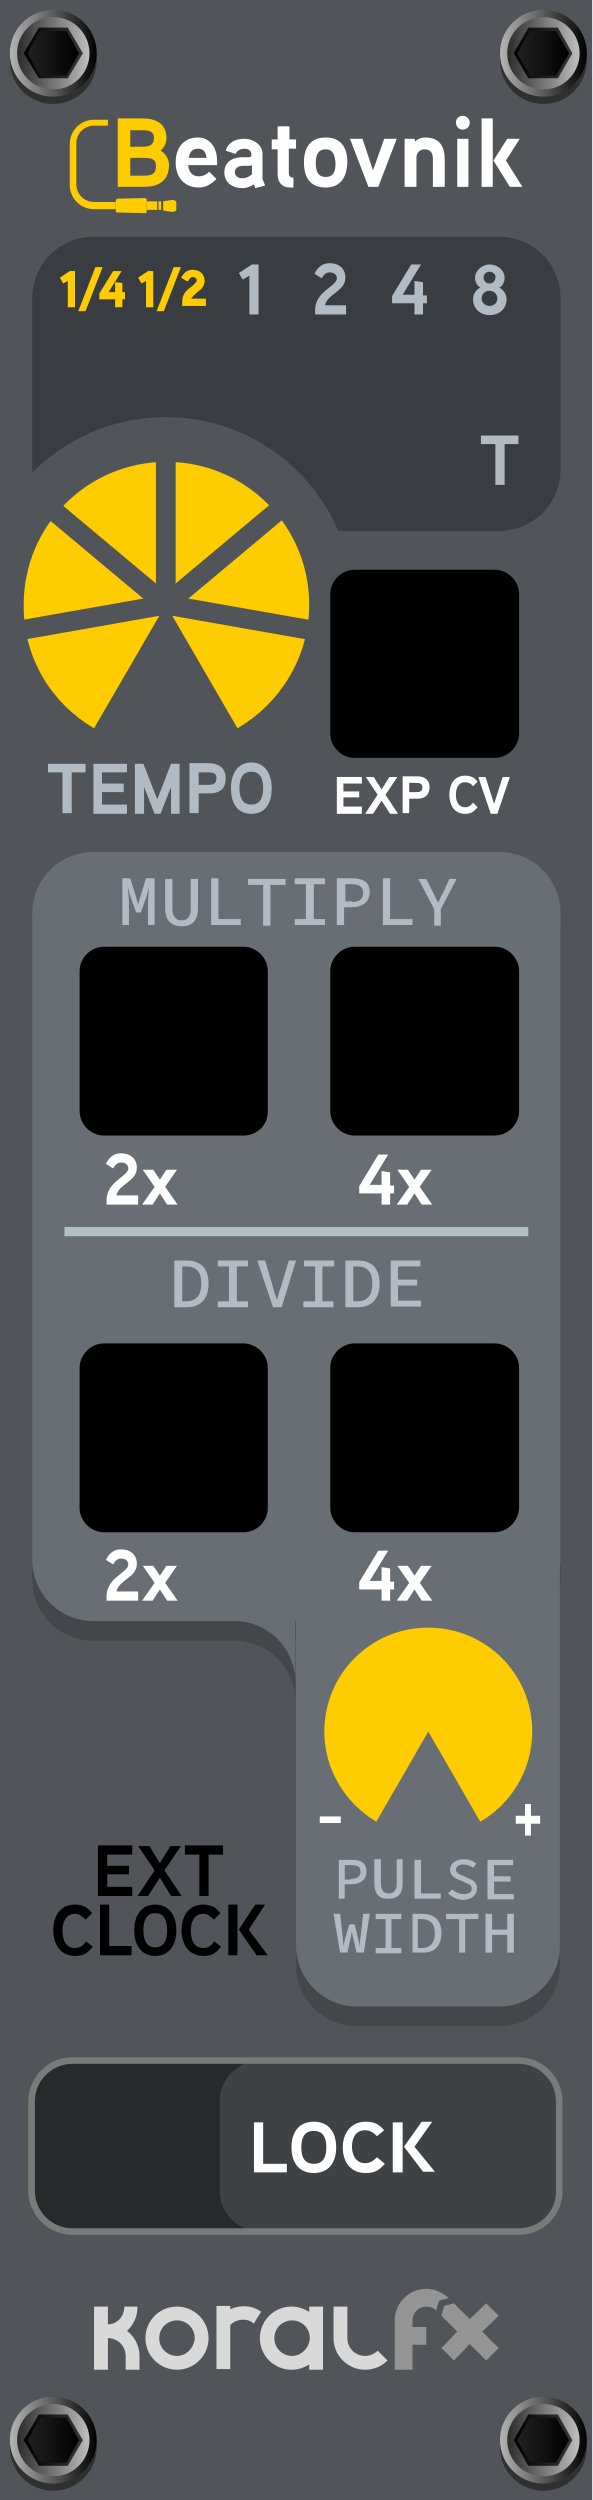
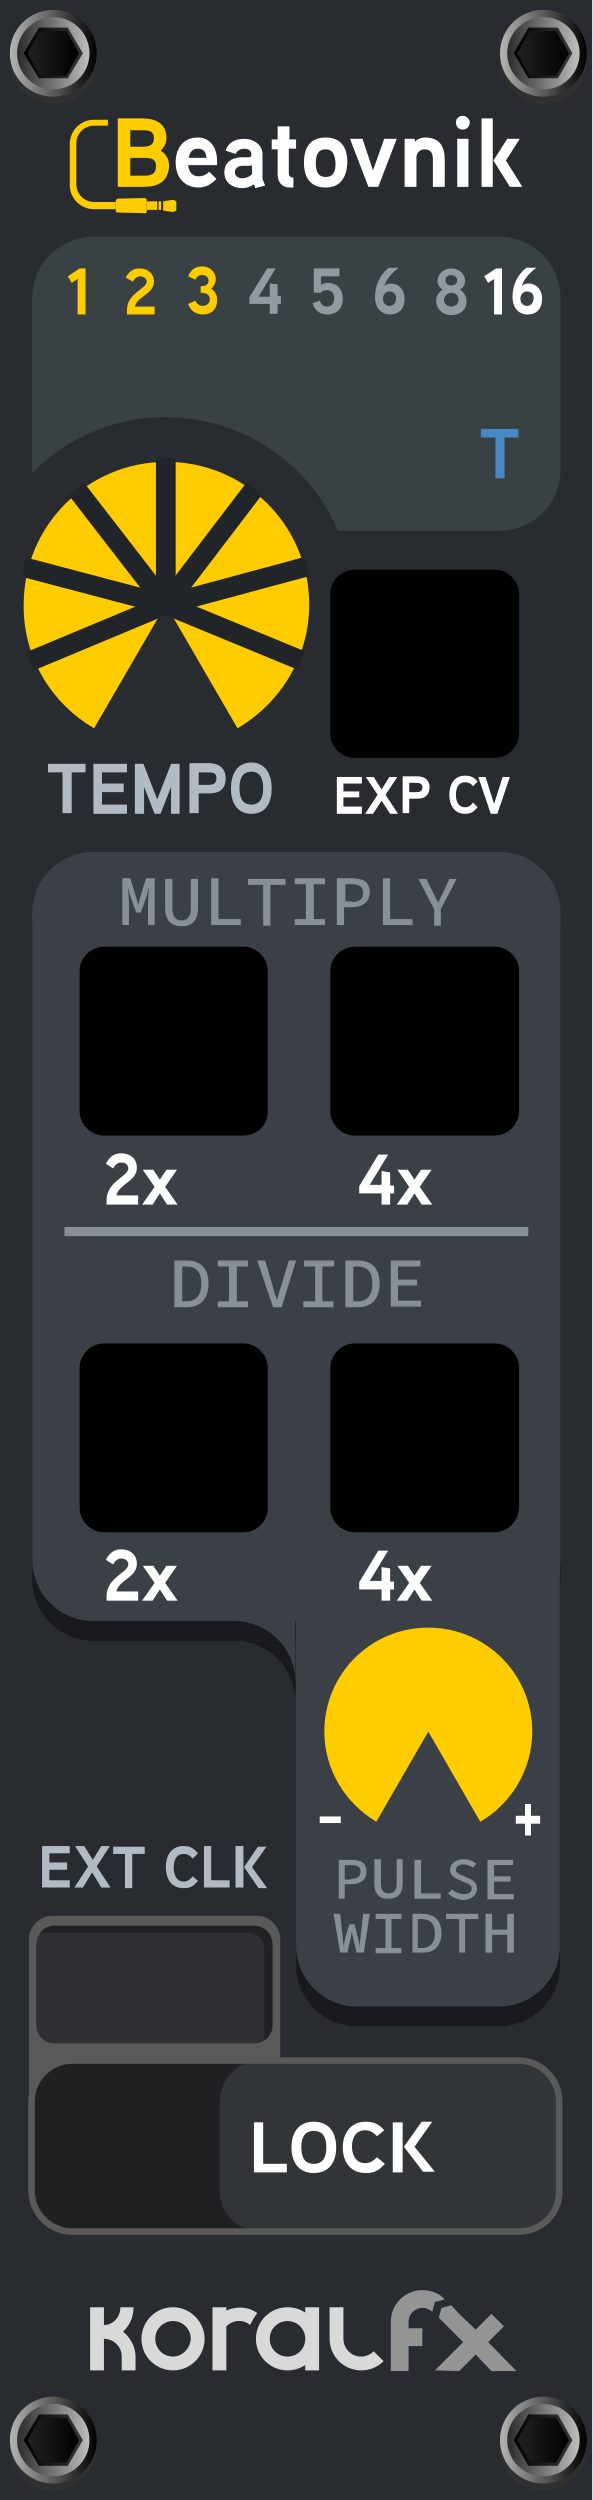
<svg xmlns="http://www.w3.org/2000/svg" version="1.1" id="svg8" x="0px" y="0px" viewBox="0 0 90 380" enable-background="new 0 0 90 380" xml:space="preserve">
-   <path id="rect817" fill="#515559" d="M0,0h90v380H0V0z" />
-   <g>
-     <path fill="#43474A" d="M75.8,308H54.3c-5.2,0-9.3-4.2-9.3-9.3v-65c0-5.2,4.2-9.3,9.3-9.3h21.5c5.2,0,9.3,4.2,9.3,9.3v65   C85.2,303.8,81,308,75.8,308z" />
-     <path fill="#43474A" d="M75.8,249.4H14.2c-5.2,0-9.3-4.2-9.3-9.3v-98.3c0-5.2,4.2-9.3,9.3-9.3h61.7c5.2,0,9.3,4.2,9.3,9.3v98.3   C85.2,245.2,81,249.4,75.8,249.4z" />
-     <path fill="#43474A" d="M35.6,249.4c5.2,0,9.3,4.2,9.3,9.3v-9.3H35.6z" />
-   </g>
-   <path fill="#686E73" d="M75.8,305H54.3c-5.2,0-9.3-4.2-9.3-9.3v-65c0-5.2,4.2-9.3,9.3-9.3h21.5c5.2,0,9.3,4.2,9.3,9.3v65  C85.2,300.8,81,305,75.8,305z" />
-   <path fill="#686E73" d="M75.8,246.4H14.2c-5.2,0-9.3-4.2-9.3-9.3v-98.3c0-5.2,4.2-9.3,9.3-9.3h61.7c5.2,0,9.3,4.2,9.3,9.3v98.3  C85.2,242.2,81,246.4,75.8,246.4z" />
-   <path fill="#393C40" d="M75.8,80.7H14.2c-5.2,0-9.3-4.2-9.3-9.3V45.3c0-5.2,4.2-9.3,9.3-9.3h61.7c5.2,0,9.3,4.2,9.3,9.3v26.1  C85.2,76.6,81,80.7,75.8,80.7z" />
+   <path id="rect817" fill="#282C30" d="M0,0h90v380H0V0z" />
+   <g>
+     <path fill="#17191C" d="M75.8,308H54.3c-5.2,0-9.3-4.2-9.3-9.3v-65c0-5.2,4.2-9.3,9.3-9.3h21.5c5.2,0,9.3,4.2,9.3,9.3v65   C85.2,303.8,81,308,75.8,308z" />
+     <path fill="#17191C" d="M75.8,249.4H14.2c-5.2,0-9.3-4.2-9.3-9.3v-98.3c0-5.2,4.2-9.3,9.3-9.3h61.7c5.2,0,9.3,4.2,9.3,9.3v98.3   C85.2,245.2,81,249.4,75.8,249.4z" />
+     <path fill="#17191C" d="M35.6,249.4c5.2,0,9.3,4.2,9.3,9.3v-9.3H35.6z" />
+   </g>
+   <path fill="#3B4047" d="M75.8,305H54.3c-5.2,0-9.3-4.2-9.3-9.3v-65c0-5.2,4.2-9.3,9.3-9.3h21.5c5.2,0,9.3,4.2,9.3,9.3v65  C85.2,300.8,81,305,75.8,305z" />
+   <path fill="#3B4047" d="M75.8,246.4H14.2c-5.2,0-9.3-4.2-9.3-9.3v-98.3c0-5.2,4.2-9.3,9.3-9.3h61.7c5.2,0,9.3,4.2,9.3,9.3v98.3  C85.2,242.2,81,246.4,75.8,246.4z" />
+   <path fill="#3A4145" d="M75.8,80.7H14.2c-5.2,0-9.3-4.2-9.3-9.3V45.3c0-5.2,4.2-9.3,9.3-9.3h61.7c5.2,0,9.3,4.2,9.3,9.3v26.1  C85.2,76.6,81,80.7,75.8,80.7z" />
  <path d="M37,232.9H15.8c-2,0-3.7-1.7-3.7-3.7v-21.3c0-2,1.7-3.7,3.7-3.7H37c2,0,3.7,1.7,3.7,3.7v21.3  C40.7,231.2,39.1,232.9,37,232.9z" />
  <path d="M75.1,232.9H53.9c-2,0-3.7-1.7-3.7-3.7v-21.3c0-2,1.7-3.7,3.7-3.7h21.3c2,0,3.7,1.7,3.7,3.7v21.3  C78.8,231.2,77.2,232.9,75.1,232.9z" />
  <g>
    <path fill="#FFFFFF" d="M55,123.7h-3.8v-5.6H55v1h-2.8v1.2h2.4v0.9h-2.4v1.4H55V123.7z" />
    <path fill="#FFFFFF" d="M60.5,123.7h-1.2l-1.3-2l-1.3,2h-1.2l1.9-2.9l-1.8-2.7h1.2l1.2,1.9l1.2-1.9h1.2l-1.8,2.7L60.5,123.7z" />
    <path fill="#FFFFFF" d="M63.4,121.4h-1.2v2.2h-1v-5.6h2.2c1.1,0,1.9,0.5,1.9,1.7C65.2,121,64.5,121.4,63.4,121.4z M63.3,119h-1.1   v1.4h1.1c0.5,0,0.9-0.1,0.9-0.7C64.2,119.1,63.8,119,63.3,119z" />
    <path fill="#FFFFFF" d="M72.6,122.7c-0.6,0.7-1,1-1.9,1c-1.7,0-2.4-1.4-2.4-2.9c0-1.5,0.7-2.9,2.4-2.9c0.9,0,1.4,0.3,1.9,0.9   l-0.7,0.7c-0.3-0.4-0.7-0.6-1.2-0.6c-1.1,0-1.4,1-1.4,1.9c0,0.9,0.3,1.9,1.4,1.9c0.6,0,0.9-0.3,1.2-0.7L72.6,122.7z" />
    <path fill="#FFFFFF" d="M77.5,118.1l-1.9,5.6h-1l-1.9-5.6h1.1l1.3,4.1l1.3-4.1H77.5z" />
  </g>
  <g>
-     <path d="M20.1,288.2h-5.2v-7.7h5.2v1.4h-3.8v1.7h3.3v1.3h-3.3v1.9h3.8V288.2z" />
-     <path d="M27.6,288.2H26l-1.7-2.8l-1.8,2.8h-1.6l2.6-3.9l-2.5-3.7h1.7l1.6,2.6l1.6-2.6h1.6l-2.5,3.7L27.6,288.2z" />
-     <path d="M33.9,281.9h-2.2v6.3h-1.4v-6.3h-2.2v-1.4h5.8V281.9z" />
-     <path d="M14.1,295.9c-0.8,1-1.4,1.4-2.7,1.4c-2.3,0-3.3-1.9-3.3-3.9c0-2.1,1-3.9,3.3-3.9c1.2,0,1.9,0.4,2.6,1.3l-1,1   c-0.5-0.5-0.9-0.9-1.6-0.9c-1.5,0-1.9,1.4-1.9,2.6s0.4,2.6,1.9,2.6c0.8,0,1.2-0.4,1.7-1L14.1,295.9z" />
-     <path d="M19.9,297.2h-4.7v-7.7h1.4v6.3h3.4V297.2z" />
-     <path d="M23.6,297.3c-2.3,0-3.2-1.9-3.2-3.9c0-2,0.9-3.9,3.2-3.9c2.3,0,3.2,1.9,3.2,3.9C26.8,295.4,25.9,297.3,23.6,297.3z    M23.6,290.8c-1.5,0-1.8,1.4-1.8,2.6s0.3,2.6,1.8,2.6c1.5,0,1.8-1.4,1.8-2.6S25.1,290.8,23.6,290.8z" />
-     <path d="M33.6,295.9c-0.8,1-1.4,1.4-2.7,1.4c-2.3,0-3.3-1.9-3.3-3.9c0-2.1,1-3.9,3.3-3.9c1.2,0,1.9,0.4,2.6,1.3l-1,1   c-0.5-0.5-0.9-0.9-1.6-0.9c-1.5,0-1.9,1.4-1.9,2.6s0.4,2.6,1.9,2.6c0.8,0,1.2-0.4,1.7-1L33.6,295.9z" />
-     <path d="M34.7,297.2v-7.7h1.4v7.7H34.7z M37.8,293.3l2.9,3.9H39l-2.7-3.9l2.5-3.8h1.5L37.8,293.3z" />
-   </g>
-   <g>
-     <path fill="#D9D9D9" d="M26.9,350.6c-2.7,0-4.8,2.2-4.8,4.8c0,2.7,2.2,4.8,4.8,4.8c2.7,0,4.8-2.2,4.8-4.8   C31.7,352.7,29.5,350.6,26.9,350.6z M26.9,358.1c-1.5,0-2.7-1.2-2.7-2.7c0-1.5,1.2-2.7,2.7-2.7c1.5,0,2.7,1.2,2.7,2.7   C29.5,356.9,28.3,358.1,26.9,358.1z" />
-     <path fill="#D9D9D9" d="M47,350.6v0.8c-0.8-0.5-1.7-0.8-2.7-0.8c-2.7,0-4.8,2.2-4.8,4.8c0,2.7,2.2,4.8,4.8,4.8c1,0,1.9-0.3,2.7-0.8   v0.8h2.1v-9.6H47z M44.4,358.1c-1.5,0-2.7-1.2-2.7-2.7c0-1.5,1.2-2.7,2.7-2.7c1.5,0,2.7,1.2,2.7,2.7   C47,356.9,45.8,358.1,44.4,358.1z" />
-     <path fill="#D9D9D9" d="M19.3,354.3c1-0.9,1.6-2.2,1.6-3.7h-2c0,1.5-1.1,2.7-2.5,2.7c0,0,0,0,0,0v-2.7h-2.1v9.6h2.1v-4.8   c0,0,0,0,0,0c1.5,0,2.7,1.2,2.7,2.7v2.1h2.1v-2.1C21.2,356.5,20.4,355.1,19.3,354.3z" />
-     <path fill="#D9D9D9" d="M39.7,351.4c-1.3-1-3.1-1.1-4.7-0.4v-0.5h-2.1v9.6h2.1v-6.7c1-1,2.6-1.1,3.6-0.2   C38.9,352.6,39.3,352,39.7,351.4z" />
-     <path fill="#D9D9D9" d="M57.4,357.3c-0.5,0.5-1.2,0.8-1.9,0.8c-1.5,0-2.7-1.2-2.7-2.7v-4.8h-2.1v4.8c0,2.7,2.2,4.8,4.8,4.8   c1.3,0,2.5-0.5,3.4-1.4L57.4,357.3z" />
-     <polygon fill="#949494" points="75.8,352 73.9,350.1 71.4,352.5 69,350.1 69,350.1 69,350.1 69,350.1 69,350.1 67.5,350.5    67.1,352 69.5,354.4 67.1,356.9 69,358.8 71.4,356.3 73.9,358.8 75.8,356.9 73.3,354.4  " />
-     <path fill="#949494" d="M64.8,347.9c-2.7,0-4.8,2.2-4.8,4.8v7.5h2.7v-3.8h2.1v-2.7h-2.1v-1c0-1.2,1-2.1,2.1-2.1   c0.6,0,1.1,0.2,1.5,0.6l0.4-1.5l1.5-0.4l0,0C67.3,348.5,66.1,347.9,64.8,347.9z" />
+     <g>
+       <path fill="#B2BBC4" d="M10.6,286.9H6.4v-6.3h4.2v1.1H7.5v1.4h2.7v1.1H7.5v1.6h3.1V286.9z" />
+       <path fill="#B2BBC4" d="M16.8,286.9h-1.4l-1.4-2.3l-1.4,2.3h-1.3l2.1-3.2l-2-3.1h1.4l1.3,2.1l1.3-2.1h1.3l-2,3.1L16.8,286.9z" />
+       <path fill="#B2BBC4" d="M21.9,281.8h-1.8v5.2H19v-5.2h-1.8v-1.1h4.8V281.8z" />
+       <path fill="#B2BBC4" d="M30.1,285.9c-0.7,0.8-1.1,1.1-2.2,1.1c-1.9,0-2.7-1.5-2.7-3.2c0-1.7,0.8-3.2,2.7-3.2c1,0,1.5,0.3,2.2,1.1    l-0.8,0.8c-0.4-0.4-0.7-0.7-1.4-0.7c-1.2,0-1.5,1.1-1.5,2.1c0,1,0.4,2.1,1.5,2.1c0.6,0,1-0.3,1.4-0.8L30.1,285.9z" />
+       <path fill="#B2BBC4" d="M34.8,286.9H31v-6.3h1.1v5.2h2.8V286.9z" />
+       <path fill="#B2BBC4" d="M35.8,286.9v-6.3H37v6.3H35.8z M38.3,283.8l2.3,3.2h-1.3l-2.2-3.2l2.1-3.1h1.3L38.3,283.8z" />
+     </g>
  </g>
  <g>
    <circle fill="#303030" cx="8.1" cy="9.2" r="6.6" />
    <linearGradient id="SVGID_1_" gradientUnits="userSpaceOnUse" x1="1.46" y1="8.065" x2="14.755" y2="8.065">
      <stop offset="0" style="stop-color:#B5B5B5" />
      <stop offset="1" style="stop-color:#000000" />
    </linearGradient>
    <circle fill="url(#SVGID_1_)" cx="8.1" cy="8.1" r="6.6" />
    <linearGradient id="SVGID_2_" gradientUnits="userSpaceOnUse" x1="13.629" y1="8.065" x2="2.585" y2="8.065">
      <stop offset="0" style="stop-color:#BFBFBF" />
      <stop offset="1" style="stop-color:#2B2B2B" />
    </linearGradient>
    <circle fill="url(#SVGID_2_)" cx="8.1" cy="8.1" r="5.5" />
    <linearGradient id="SVGID_3_" gradientUnits="userSpaceOnUse" x1="12.579" y1="8.065" x2="3.635" y2="8.065">
      <stop offset="0" style="stop-color:#363636" />
      <stop offset="1" style="stop-color:#000000" />
    </linearGradient>
    <polygon fill="url(#SVGID_3_)" points="10.3,4.2 5.9,4.2 3.6,8.1 5.9,11.9 10.3,11.9 12.6,8.1  " />
    <linearGradient id="SVGID_4_" gradientUnits="userSpaceOnUse" x1="4.185" y1="8.065" x2="12.03" y2="8.065">
      <stop offset="0" style="stop-color:#212121" />
      <stop offset="1" style="stop-color:#000000" />
    </linearGradient>
    <polygon fill="url(#SVGID_4_)" points="10.1,4.7 6.1,4.7 4.2,8.1 6.1,11.5 10.1,11.5 12,8.1  " />
  </g>
  <g>
    <circle fill="#303030" cx="8.1" cy="372" r="6.6" />
    <linearGradient id="SVGID_5_" gradientUnits="userSpaceOnUse" x1="1.46" y1="370.904" x2="14.755" y2="370.904">
      <stop offset="0" style="stop-color:#B5B5B5" />
      <stop offset="1" style="stop-color:#000000" />
    </linearGradient>
    <circle fill="url(#SVGID_5_)" cx="8.1" cy="370.9" r="6.6" />
    <linearGradient id="SVGID_6_" gradientUnits="userSpaceOnUse" x1="13.629" y1="370.904" x2="2.585" y2="370.904">
      <stop offset="0" style="stop-color:#BFBFBF" />
      <stop offset="1" style="stop-color:#2B2B2B" />
    </linearGradient>
    <circle fill="url(#SVGID_6_)" cx="8.1" cy="370.9" r="5.5" />
    <linearGradient id="SVGID_7_" gradientUnits="userSpaceOnUse" x1="12.579" y1="370.904" x2="3.635" y2="370.904">
      <stop offset="0" style="stop-color:#363636" />
      <stop offset="1" style="stop-color:#000000" />
    </linearGradient>
    <polygon fill="url(#SVGID_7_)" points="10.3,367 5.9,367 3.6,370.9 5.9,374.8 10.3,374.8 12.6,370.9  " />
    <linearGradient id="SVGID_8_" gradientUnits="userSpaceOnUse" x1="4.185" y1="370.904" x2="12.03" y2="370.904">
      <stop offset="0" style="stop-color:#212121" />
      <stop offset="1" style="stop-color:#000000" />
    </linearGradient>
    <polygon fill="url(#SVGID_8_)" points="10.1,367.5 6.1,367.5 4.2,370.9 6.1,374.3 10.1,374.3 12,370.9  " />
  </g>
  <g>
    <circle fill="#303030" cx="82.6" cy="9.2" r="6.6" />
    <linearGradient id="SVGID_9_" gradientUnits="userSpaceOnUse" x1="75.924" y1="8.065" x2="89.219" y2="8.065">
      <stop offset="0" style="stop-color:#B5B5B5" />
      <stop offset="1" style="stop-color:#000000" />
    </linearGradient>
    <circle fill="url(#SVGID_9_)" cx="82.6" cy="8.1" r="6.6" />
    <linearGradient id="SVGID_10_" gradientUnits="userSpaceOnUse" x1="88.093" y1="8.065" x2="77.049" y2="8.065">
      <stop offset="0" style="stop-color:#BFBFBF" />
      <stop offset="1" style="stop-color:#2B2B2B" />
    </linearGradient>
    <circle fill="url(#SVGID_10_)" cx="82.6" cy="8.1" r="5.5" />
    <linearGradient id="SVGID_11_" gradientUnits="userSpaceOnUse" x1="87.043" y1="8.065" x2="78.1" y2="8.065">
      <stop offset="0" style="stop-color:#363636" />
      <stop offset="1" style="stop-color:#000000" />
    </linearGradient>
    <polygon fill="url(#SVGID_11_)" points="84.8,4.2 80.3,4.2 78.1,8.1 80.3,11.9 84.8,11.9 87,8.1  " />
    <linearGradient id="SVGID_12_" gradientUnits="userSpaceOnUse" x1="78.649" y1="8.065" x2="86.494" y2="8.065">
      <stop offset="0" style="stop-color:#212121" />
      <stop offset="1" style="stop-color:#000000" />
    </linearGradient>
    <polygon fill="url(#SVGID_12_)" points="84.5,4.7 80.6,4.7 78.6,8.1 80.6,11.5 84.5,11.5 86.5,8.1  " />
  </g>
  <g>
-     <polygon fill="#FFCC00" points="9.1,42.2 9.6,43.1 10.3,42.7 10.3,46.7 11.4,46.7 11.4,41.2 10.6,41.2  " />
-     <polygon fill="#FFCC00" points="14.5,40.6 11.9,47.3 13,47.3 15.6,40.6  " />
-     <polygon fill="#FFCC00" points="18.6,43 17.5,42.9 17.5,44.4 16.5,44.4 18.5,41.2 17.2,41.2 15.1,44.6 15.1,45.5 17.5,45.5    17.5,46.7 18.6,46.7 18.6,45.5 19,45.5 19,44.4 18.6,44.4  " />
-   </g>
-   <g>
-     <polygon fill="#FFCC00" points="21,42.2 21.5,43.1 22.2,42.7 22.2,46.7 23.3,46.7 23.3,41.2 22.5,41.2  " />
-     <polygon fill="#FFCC00" points="23.8,47.3 24.9,47.3 27.5,40.6 26.4,40.6  " />
-     <path fill="#FFCC00" d="M29,45.5c0.2-0.4,0.6-0.7,1-1.1c0.6-0.4,1.1-0.9,1.1-1.7c0-1-0.7-1.7-1.8-1.7c-0.8,0-1.3,0.4-1.7,1.1   l-0.1,0.1l1,0.6l0.1-0.1c0.1-0.1,0.3-0.6,0.7-0.6c0.3,0,0.6,0.2,0.6,0.5c0,0.3-0.3,0.5-0.7,0.9c-0.7,0.5-1.5,1.1-1.5,2.3v0.7h3.6   v-1.1H29z" />
-   </g>
-   <g>
-     <g>
-       <path fill="#B2BBC4" d="M39.2,47.8h-1.3v-5.9l-1,0.6l-0.6-1l2-1.3h1V47.8z" />
-     </g>
-   </g>
-   <g>
-     <g>
-       <path fill="#B2BBC4" d="M52.7,47.8h-4.8v-0.9c0.2-2.7,3.3-3.4,3.3-4.6c0-0.6-0.5-0.9-1.1-0.9c-0.6,0-1,0.5-1.2,0.9l-1.1-0.7    c0.5-1,1.2-1.6,2.3-1.6c1.4,0,2.4,0.8,2.4,2.2c0,2.1-2.7,2.4-3.1,4.2h3.2V47.8z" />
-     </g>
-   </g>
-   <g>
-     <g>
-       <path fill="#B2BBC4" d="M18.5,133.5h1.3l0.9,2.9l0.3,1.1h0l0.3-1.1l0.9-2.9h1.3v7.1h-1v-3.2c0-0.7,0.1-2.1,0.2-2.7h0l-0.4,1.5    l-0.9,2.5h-0.7l-0.9-2.5l-0.4-1.5h0c0.1,0.6,0.2,2,0.2,2.7v3.2h-1V133.5z" />
-       <path fill="#B2BBC4" d="M25.1,138v-4.4h1.1v4.5c0,1.3,0.6,1.8,1.4,1.8c0.8,0,1.4-0.5,1.4-1.8v-4.5h1.1v4.4c0,2-1,2.8-2.4,2.8    C26,140.8,25.1,139.9,25.1,138z" />
-       <path fill="#B2BBC4" d="M32.1,133.5h1.1v6.2h3.4v0.9h-4.5V133.5z" />
-       <path fill="#B2BBC4" d="M40,134.5h-2.3v-0.9h5.7v0.9h-2.3v6.2H40V134.5z" />
-       <path fill="#B2BBC4" d="M44.8,139.7h1.7v-5.3h-1.7v-0.9h4.6v0.9h-1.7v5.3h1.7v0.9h-4.6V139.7z" />
-       <path fill="#B2BBC4" d="M51.3,133.5h2.2c1.6,0,2.7,0.5,2.7,2.1c0,1.5-1.1,2.3-2.7,2.3h-1.2v2.7h-1.1V133.5z M53.5,137.1    c1.1,0,1.7-0.4,1.7-1.4c0-0.9-0.6-1.3-1.7-1.3h-1v2.6H53.5z" />
-       <path fill="#B2BBC4" d="M58.2,133.5h1.1v6.2h3.4v0.9h-4.5V133.5z" />
-       <path fill="#B2BBC4" d="M66,138.2l-2.4-4.6h1.2l1,2c0.3,0.6,0.5,1.1,0.8,1.6h0c0.3-0.6,0.5-1.1,0.8-1.6l0.9-2h1.1l-2.4,4.6v2.5H66    V138.2z" />
+     <path fill="#FFCC00" d="M13,47.8h-1.2v-5.4l-0.9,0.6L10.3,42l1.8-1.2H13V47.8z" />
+   </g>
+   <g>
+     <path fill="#FFCC00" d="M23.7,47.8h-4.4V47c0.1-2.5,3-3.1,3-4.2c0-0.5-0.5-0.8-1-0.8c-0.5,0-0.9,0.4-1.1,0.8l-1.1-0.6   c0.5-0.9,1.1-1.4,2.1-1.4c1.2,0,2.2,0.7,2.2,2c0,1.9-2.5,2.2-2.9,3.8h3V47.8z" />
+   </g>
+   <g>
+     <path fill="#FFCC00" d="M30.9,47.8c-1.1,0-1.9-0.5-2.3-1.6l1.1-0.5c0.2,0.5,0.6,0.8,1.1,0.8c0.6,0,1.1-0.4,1.1-1c0-0.8-0.7-1-1.4-1   v-1c0.6,0,1.2-0.1,1.2-0.9c0-0.5-0.5-0.8-1-0.8c-0.5,0-0.8,0.3-1,0.7l-1.1-0.5c0.4-1,1.1-1.5,2.1-1.5c1.2,0,2.1,0.8,2.1,2   c0,0.5-0.3,1-0.7,1.4c0.5,0.3,0.9,0.9,0.9,1.5C33.1,47,32.1,47.8,30.9,47.8z" />
+   </g>
+   <g>
+     <path fill="#9299A1" d="M42.7,46.2h-0.5v1.5H41v-1.5h-3.1v-1l2.7-4.4h1.3l-2.6,4.3H41v-2l1.2,0.1v1.8h0.5V46.2z" />
+   </g>
+   <g>
+     <path fill="#9299A1" d="M49.7,47.8c-1.1,0-1.9-0.7-2.2-1.7l1.1-0.4c0.2,0.5,0.5,0.9,1.1,0.9c0.8,0,1.1-0.6,1.1-1.3   c0-0.7-0.4-1.2-1.1-1.2c-0.4,0-0.7,0.1-1,0.4h-1v-3.7h3.9V42h-2.8v1.3c0.3-0.2,0.6-0.3,1-0.3c1.5,0,2.3,1,2.3,2.4   C52.1,46.8,51.3,47.8,49.7,47.8z" />
+   </g>
+   <g>
+     <g>
+       <path fill="#889096" d="M18.5,133.5h1.3l0.9,2.9l0.3,1.1h0l0.3-1.1l0.9-2.9h1.3v7.1h-1v-3.2c0-0.7,0.1-2.1,0.2-2.7h0l-0.4,1.5    l-0.9,2.5h-0.7l-0.9-2.5l-0.4-1.5h0c0.1,0.6,0.2,2,0.2,2.7v3.2h-1V133.5z" />
+       <path fill="#889096" d="M25.1,138v-4.4h1.1v4.5c0,1.3,0.6,1.8,1.4,1.8c0.8,0,1.4-0.5,1.4-1.8v-4.5h1.1v4.4c0,2-1,2.8-2.4,2.8    C26,140.8,25.1,139.9,25.1,138z" />
+       <path fill="#889096" d="M32.1,133.5h1.1v6.2h3.4v0.9h-4.5V133.5z" />
+       <path fill="#889096" d="M40,134.5h-2.3v-0.9h5.7v0.9h-2.3v6.2H40V134.5z" />
+       <path fill="#889096" d="M44.8,139.7h1.7v-5.3h-1.7v-0.9h4.6v0.9h-1.7v5.3h1.7v0.9h-4.6V139.7z" />
+       <path fill="#889096" d="M51.3,133.5h2.2c1.6,0,2.7,0.5,2.7,2.1c0,1.5-1.1,2.3-2.7,2.3h-1.2v2.7h-1.1V133.5z M53.5,137.1    c1.1,0,1.7-0.4,1.7-1.4c0-0.9-0.6-1.3-1.7-1.3h-1v2.6H53.5z" />
+       <path fill="#889096" d="M58.2,133.5h1.1v6.2h3.4v0.9h-4.5V133.5z" />
+       <path fill="#889096" d="M66,138.2l-2.4-4.6h1.2l1,2c0.3,0.6,0.5,1.1,0.8,1.6h0c0.3-0.6,0.5-1.1,0.8-1.6l0.9-2h1.1l-2.4,4.6v2.5H66    V138.2z" />
    </g>
  </g>
  <g>
    <g>
      <path fill="#FFFFFF" d="M21,243.3h-4.8v-0.9c0.2-2.7,3.3-3.4,3.3-4.6c0-0.6-0.5-0.9-1.1-0.9c-0.6,0-1,0.5-1.2,0.9l-1.1-0.7    c0.5-1,1.2-1.6,2.3-1.6c1.4,0,2.4,0.8,2.4,2.2c0,2.1-2.7,2.4-3.1,4.2H21V243.3z" />
      <path fill="#FFFFFF" d="M27,243.3h-1.6l-1.1-1.7l-1.1,1.7h-1.6l1.9-2.7l-1.8-2.6h1.6l1,1.5l1-1.5h1.6l-1.8,2.6L27,243.3z" />
    </g>
  </g>
  <g>
    <g>
      <path fill="#FFFFFF" d="M51.8,277.1h-3.2v-1h3.2V277.1z" />
    </g>
  </g>
  <g>
    <g>
      <path fill="#FFFFFF" d="M82.1,277.2h-1.4v1.8h-0.9v-1.8h-1.4V276h1.4v-1.8h0.9v1.8h1.4V277.2z" />
    </g>
  </g>
  <g>
    <g>
      <path fill="#FFFFFF" d="M59.9,241.6h-0.6v1.7H58v-1.7h-3.4v-1.1l2.9-4.8H59l-2.8,4.6H58v-2.1l1.3,0.2v2h0.6V241.6z" />
      <path fill="#FFFFFF" d="M65.7,243.3h-1.6l-1.1-1.7l-1.1,1.7h-1.6l1.9-2.7l-1.8-2.6h1.6l1,1.5l1-1.5h1.6l-1.8,2.6L65.7,243.3z" />
    </g>
  </g>
  <path d="M37,172.6H15.8c-2,0-3.7-1.7-3.7-3.7v-21.3c0-2,1.7-3.7,3.7-3.7H37c2,0,3.7,1.7,3.7,3.7V169C40.7,171,39.1,172.6,37,172.6z" />
  <path d="M75.1,172.6H53.9c-2,0-3.7-1.7-3.7-3.7v-21.3c0-2,1.7-3.7,3.7-3.7h21.3c2,0,3.7,1.7,3.7,3.7V169  C78.8,171,77.2,172.6,75.1,172.6z" />
  <g>
    <g>
-       <path fill="#B2BBC4" d="M26.6,191.6h1.8c2.1,0,3.3,1.2,3.3,3.5c0,2.3-1.2,3.6-3.3,3.6h-1.9V191.6z M28.3,197.8    c1.5,0,2.3-0.9,2.3-2.7c0-1.8-0.8-2.6-2.3-2.6h-0.6v5.3H28.3z" />
-       <path fill="#B2BBC4" d="M33.1,197.8h1.7v-5.3h-1.7v-0.9h4.6v0.9H36v5.3h1.7v0.9h-4.6V197.8z" />
-       <path fill="#B2BBC4" d="M39.1,191.6h1.2l1.1,3.7c0.2,0.8,0.4,1.5,0.7,2.3h0c0.2-0.8,0.4-1.5,0.7-2.3l1.1-3.7h1.1l-2.2,7.1h-1.3    L39.1,191.6z" />
-       <path fill="#B2BBC4" d="M46.2,197.8h1.7v-5.3h-1.7v-0.9h4.6v0.9H49v5.3h1.7v0.9h-4.6V197.8z" />
-       <path fill="#B2BBC4" d="M52.6,191.6h1.8c2.1,0,3.3,1.2,3.3,3.5c0,2.3-1.2,3.6-3.3,3.6h-1.9V191.6z M54.3,197.8    c1.5,0,2.3-0.9,2.3-2.7c0-1.8-0.8-2.6-2.3-2.6h-0.6v5.3H54.3z" />
-       <path fill="#B2BBC4" d="M59.4,191.6h4.5v0.9h-3.4v2h2.9v0.9h-2.9v2.3H64v0.9h-4.6V191.6z" />
+       <path fill="#889096" d="M26.6,191.6h1.8c2.1,0,3.3,1.2,3.3,3.5c0,2.3-1.2,3.6-3.3,3.6h-1.9V191.6z M28.3,197.8    c1.5,0,2.3-0.9,2.3-2.7c0-1.8-0.8-2.6-2.3-2.6h-0.6v5.3H28.3z" />
+       <path fill="#889096" d="M33.1,197.8h1.7v-5.3h-1.7v-0.9h4.6v0.9H36v5.3h1.7v0.9h-4.6V197.8z" />
+       <path fill="#889096" d="M39.1,191.6h1.2l1.1,3.7c0.2,0.8,0.4,1.5,0.7,2.3h0c0.2-0.8,0.4-1.5,0.7-2.3l1.1-3.7h1.1l-2.2,7.1h-1.3    L39.1,191.6z" />
+       <path fill="#889096" d="M46.2,197.8h1.7v-5.3h-1.7v-0.9h4.6v0.9H49v5.3h1.7v0.9h-4.6V197.8z" />
+       <path fill="#889096" d="M52.6,191.6h1.8c2.1,0,3.3,1.2,3.3,3.5c0,2.3-1.2,3.6-3.3,3.6h-1.9V191.6z M54.3,197.8    c1.5,0,2.3-0.9,2.3-2.7c0-1.8-0.8-2.6-2.3-2.6h-0.6v5.3H54.3z" />
+       <path fill="#889096" d="M59.4,191.6h4.5v0.9h-3.4v2h2.9v0.9h-2.9v2.3H64v0.9h-4.6V191.6z" />
    </g>
  </g>
  <g>
    <g>
      <path fill="#FFFFFF" d="M21,183.1h-4.8v-0.9c0.2-2.7,3.3-3.4,3.3-4.6c0-0.6-0.5-0.9-1.1-0.9c-0.6,0-1,0.5-1.2,0.9l-1.1-0.7    c0.5-1,1.2-1.6,2.3-1.6c1.4,0,2.4,0.8,2.4,2.2c0,2.1-2.7,2.4-3.1,4.2H21V183.1z" />
      <path fill="#FFFFFF" d="M27,183.1h-1.6l-1.1-1.7l-1.1,1.7h-1.6l1.9-2.7l-1.8-2.6h1.6l1,1.5l1-1.5h1.6l-1.8,2.6L27,183.1z" />
    </g>
  </g>
  <g>
    <g>
      <path fill="#FFFFFF" d="M59.9,181.4h-0.6v1.7H58v-1.7h-3.4v-1.1l2.9-4.8H59l-2.8,4.6H58V178l1.3,0.2v2h0.6V181.4z" />
      <path fill="#FFFFFF" d="M65.7,183.1h-1.6l-1.1-1.7l-1.1,1.7h-1.6l1.9-2.7l-1.8-2.6h1.6l1,1.5l1-1.5h1.6l-1.8,2.6L65.7,183.1z" />
    </g>
  </g>
  <g>
-     <g>
-       <path fill="#B2BBC4" d="M64.9,46.1h-0.6v1.7h-1.3v-1.7h-3.4v-1.1l2.9-4.8H64l-2.8,4.6h1.8v-2.1l1.3,0.2v2h0.6V46.1z" />
-     </g>
-   </g>
-   <path fill="#272A2B" d="M50.4,339.2H11c-3.4,0-6.2-2.8-6.2-6.2v-13.6c0-3.4,2.8-6.2,6.2-6.2h39.3c3.4,0,6.2,2.8,6.2,6.2V333  C56.6,336.4,53.8,339.2,50.4,339.2z" />
-   <g>
-     <g>
-       <path fill="#B2BBC4" d="M74.4,47.9c-1.4,0-2.5-1-2.5-2.4c0-0.8,0.4-1.4,1.1-1.8c-0.5-0.3-0.8-0.9-0.8-1.4c0-1.2,1.1-2.1,2.2-2.1    c1.2,0,2.3,0.8,2.3,2.1c0,0.5-0.3,1.2-0.8,1.4c0.7,0.4,1.1,1.1,1.1,1.8C77,46.9,75.9,47.9,74.4,47.9z M74.4,44.2    c-0.7,0-1.2,0.5-1.2,1.2c0,0.6,0.6,1.1,1.2,1.1c0.7,0,1.2-0.5,1.2-1.1C75.6,44.7,75.1,44.2,74.4,44.2z M74.4,41.3    c-0.5,0-0.9,0.4-0.9,0.9c0,0.5,0.4,0.9,0.9,0.9c0.5,0,0.9-0.4,0.9-0.9C75.4,41.7,74.9,41.3,74.4,41.3z" />
-     </g>
-   </g>
-   <g>
-     <g>
-       <path fill="#B2BBC4" d="M78.9,67.5h-2.2v6.2h-1.4v-6.2h-2.2v-1.3h5.7V67.5z" />
-     </g>
+     <path fill="#9299A1" d="M59.3,47.8c-1.5,0-2.3-1.2-2.3-2.6c0-1.8,0.7-3.4,2.1-4.5h1.5c-1,0.8-1.8,1.6-2.2,2.8   c0.3-0.3,0.6-0.4,1-0.4c1.3,0,2.1,1,2.1,2.3C61.5,46.9,60.7,47.8,59.3,47.8z M59.2,44.3c-0.6,0-1,0.5-1,1.1c0,0.6,0.4,1.1,1,1.1   c0.6,0,1-0.5,1-1.1C60.3,44.8,59.9,44.3,59.2,44.3z" />
+   </g>
+   <g>
+     <path fill="#9299A1" d="M68.6,47.9c-1.3,0-2.3-0.9-2.3-2.2c0-0.7,0.4-1.3,1-1.7c-0.5-0.2-0.8-0.8-0.8-1.3c0-1.1,1-1.9,2.1-1.9   c1.1,0,2.1,0.8,2.1,1.9c0,0.5-0.3,1.1-0.8,1.3c0.6,0.4,1,1,1,1.7C71,47,70,47.9,68.6,47.9z M68.6,44.5c-0.6,0-1.1,0.5-1.1,1.1   c0,0.6,0.5,1,1.1,1c0.6,0,1.1-0.4,1.1-1.1C69.7,45,69.3,44.5,68.6,44.5z M68.6,41.8c-0.5,0-0.9,0.3-0.9,0.8c0,0.5,0.4,0.8,0.9,0.8   c0.5,0,0.9-0.3,0.9-0.8C69.5,42.2,69.1,41.8,68.6,41.8z" />
+   </g>
+   <path fill="#595959" stroke="#595959" stroke-miterlimit="10" d="M39,322.5H8c-1.7,0-3.1-1.4-3.1-3.1v-24.6c0-1.7,1.4-3.1,3.1-3.1  h31c1.7,0,3.1,1.4,3.1,3.1v24.6C42.1,321.1,40.7,322.5,39,322.5z" />
+   <path fill="#2F2F33" d="M38.6,310.6H8.3c-1.6,0-2.8-1.3-2.8-2.8v-12.2c0-1.6,1.3-2.8,2.8-2.8h30.3c1.6,0,2.8,1.3,2.8,2.8v12.2  C41.5,309.3,40.2,310.6,38.6,310.6z" />
+   <path fill="#212124" d="M38.6,292.7H8.3c-0.9,0-1.7,0.4-2.2,1.1h31.6c1.4,0,2.5,1.1,2.5,2.5v13.8c0.8-0.5,1.2-1.4,1.2-2.3v-12.2  C41.5,294,40.2,292.7,38.6,292.7z" />
+   <path fill="#1E2021" d="M50.4,339.2H11c-3.4,0-6.2-2.8-6.2-6.2v-13.6c0-3.4,2.8-6.2,6.2-6.2h39.3c3.4,0,6.2,2.8,6.2,6.2V333  C56.6,336.4,53.8,339.2,50.4,339.2z" />
+   <g>
+     <g>
+       <path fill="#FFFFFF" d="M76.3,47.8h-1.2v-5.4l-0.9,0.6L73.6,42l1.8-1.2h0.9V47.8z" />
+       <path fill="#FFFFFF" d="M80.2,47.8c-1.5,0-2.3-1.2-2.3-2.6c0-1.8,0.7-3.4,2.1-4.5h1.5c-1,0.8-1.8,1.6-2.2,2.8    c0.3-0.3,0.6-0.4,1-0.4c1.3,0,2.1,1,2.1,2.3C82.4,46.9,81.6,47.8,80.2,47.8z M80.1,44.3c-0.6,0-1,0.5-1,1.1c0,0.6,0.4,1.1,1,1.1    c0.6,0,1-0.5,1-1.1C81.2,44.8,80.8,44.3,80.1,44.3z" />
+     </g>
+   </g>
+   <g>
+     <path fill="#4787C4" d="M78.9,66.5h-2.2v6.2h-1.4v-6.2h-2.2v-1.3h5.7V66.5z" />
  </g>
  <g>
    <circle fill="#303030" cx="82.6" cy="372" r="6.6" />
    <linearGradient id="SVGID_13_" gradientUnits="userSpaceOnUse" x1="75.924" y1="370.904" x2="89.219" y2="370.904">
      <stop offset="0" style="stop-color:#B5B5B5" />
      <stop offset="1" style="stop-color:#000000" />
    </linearGradient>
    <circle fill="url(#SVGID_13_)" cx="82.6" cy="370.9" r="6.6" />
    <linearGradient id="SVGID_14_" gradientUnits="userSpaceOnUse" x1="88.093" y1="370.904" x2="77.049" y2="370.904">
      <stop offset="0" style="stop-color:#BFBFBF" />
      <stop offset="1" style="stop-color:#2B2B2B" />
    </linearGradient>
    <circle fill="url(#SVGID_14_)" cx="82.6" cy="370.9" r="5.5" />
    <linearGradient id="SVGID_15_" gradientUnits="userSpaceOnUse" x1="87.043" y1="370.904" x2="78.1" y2="370.904">
      <stop offset="0" style="stop-color:#363636" />
      <stop offset="1" style="stop-color:#000000" />
    </linearGradient>
    <polygon fill="url(#SVGID_15_)" points="84.8,367 80.3,367 78.1,370.9 80.3,374.8 84.8,374.8 87,370.9  " />
    <linearGradient id="SVGID_16_" gradientUnits="userSpaceOnUse" x1="78.649" y1="370.904" x2="86.494" y2="370.904">
      <stop offset="0" style="stop-color:#212121" />
      <stop offset="1" style="stop-color:#000000" />
    </linearGradient>
    <polygon fill="url(#SVGID_16_)" points="84.5,367.5 80.6,367.5 78.6,370.9 80.6,374.3 84.5,374.3 86.5,370.9  " />
  </g>
  <g>
-     <g>
-       <path fill="#B2BBC4" d="M51.5,282.7h1.9c1.4,0,2.3,0.4,2.3,1.8c0,1.3-1,1.9-2.3,1.9h-1v2.2h-0.9V282.7z M53.3,285.6    c1,0,1.5-0.4,1.5-1.1c0-0.8-0.5-1-1.5-1h-0.9v2.2H53.3z" />
-       <path fill="#B2BBC4" d="M56.9,286.3v-3.7h1v3.7c0,1.1,0.5,1.5,1.2,1.5c0.7,0,1.2-0.4,1.2-1.5v-3.7h0.9v3.7c0,1.6-0.8,2.3-2.1,2.3    C57.8,288.7,56.9,288,56.9,286.3z" />
-       <path fill="#B2BBC4" d="M63,282.7H64v5.1h3v0.8H63V282.7z" />
-       <path fill="#B2BBC4" d="M68.1,287.8l0.6-0.6c0.5,0.4,1.1,0.7,1.8,0.7c0.8,0,1.2-0.3,1.2-0.8c0-0.6-0.4-0.7-1.1-1l-0.9-0.4    c-0.6-0.2-1.3-0.7-1.3-1.5c0-0.9,0.9-1.6,2.1-1.6c0.8,0,1.5,0.3,1.9,0.7l-0.5,0.6c-0.4-0.3-0.9-0.5-1.5-0.5    c-0.6,0-1.1,0.3-1.1,0.8c0,0.5,0.5,0.7,1.1,0.9l0.8,0.4c0.8,0.3,1.3,0.7,1.3,1.6c0,0.9-0.8,1.7-2.2,1.7    C69.4,288.7,68.6,288.3,68.1,287.8z" />
-       <path fill="#B2BBC4" d="M74.1,282.7H78v0.8h-2.9v1.7h2.5v0.8h-2.5v1.9h3v0.8h-4V282.7z" />
-       <path fill="#B2BBC4" d="M50.7,290.9h1l0.4,3.6c0,0.5,0.1,0.8,0.1,1.4h0c0.1-0.6,0.2-0.9,0.3-1.4l0.6-2h0.8l0.5,2    c0.1,0.5,0.2,0.8,0.3,1.4h0c0-0.6,0-0.9,0.1-1.4l0.4-3.6h1l-0.9,5.9h-1.1l-0.5-2.2c-0.1-0.4-0.2-0.7-0.2-1.1h0    c-0.1,0.4-0.1,0.7-0.2,1.1l-0.5,2.2h-1.1L50.7,290.9z" />
-       <path fill="#B2BBC4" d="M57.1,296.1h1.5v-4.4h-1.5v-0.8H61v0.8h-1.5v4.4H61v0.8h-3.9V296.1z" />
-       <path fill="#B2BBC4" d="M62.6,290.9h1.6c1.8,0,2.9,1,2.9,2.9c0,1.9-1,3-2.8,3h-1.6V290.9z M64.1,296.1c1.3,0,2-0.8,2-2.2    c0-1.5-0.7-2.2-2-2.2h-0.6v4.4H64.1z" />
-       <path fill="#B2BBC4" d="M69.8,291.7h-2v-0.8h4.9v0.8h-2v5.1h-0.9V291.7z" />
-       <path fill="#B2BBC4" d="M73.8,290.9h1v2.4h2.3v-2.4h1v5.9h-1v-2.7h-2.3v2.7h-1V290.9z" />
-     </g>
-   </g>
-   <path fill="#3E4245" d="M79,339.2H39.6c-3.4,0-6.2-2.8-6.2-6.2v-13.6c0-3.4,2.8-6.2,6.2-6.2H79c3.4,0,6.2,2.8,6.2,6.2V333  C85.2,336.4,82.4,339.2,79,339.2z" />
+     <path fill="#889096" d="M51.5,282.7h1.9c1.4,0,2.3,0.4,2.3,1.8c0,1.3-1,1.9-2.3,1.9h-1v2.2h-0.9V282.7z M53.3,285.6   c1,0,1.5-0.4,1.5-1.1c0-0.8-0.5-1-1.5-1h-0.9v2.2H53.3z" />
+     <path fill="#889096" d="M56.9,286.3v-3.7h1v3.7c0,1.1,0.5,1.5,1.2,1.5c0.7,0,1.2-0.4,1.2-1.5v-3.7h0.9v3.7c0,1.6-0.8,2.3-2.1,2.3   C57.8,288.7,56.9,288,56.9,286.3z" />
+     <path fill="#889096" d="M63,282.7H64v5.1h3v0.8H63V282.7z" />
+     <path fill="#889096" d="M68.1,287.8l0.6-0.6c0.5,0.4,1.1,0.7,1.8,0.7c0.8,0,1.2-0.3,1.2-0.8c0-0.6-0.4-0.7-1.1-1l-0.9-0.4   c-0.6-0.2-1.3-0.7-1.3-1.5c0-0.9,0.9-1.6,2.1-1.6c0.8,0,1.5,0.3,1.9,0.7l-0.5,0.6c-0.4-0.3-0.9-0.5-1.5-0.5c-0.6,0-1.1,0.3-1.1,0.8   c0,0.5,0.5,0.7,1.1,0.9l0.8,0.4c0.8,0.3,1.3,0.7,1.3,1.6c0,0.9-0.8,1.7-2.2,1.7C69.4,288.7,68.6,288.3,68.1,287.8z" />
+     <path fill="#889096" d="M74.1,282.7H78v0.8h-2.9v1.7h2.5v0.8h-2.5v1.9h3v0.8h-4V282.7z" />
+     <path fill="#889096" d="M50.7,290.9h1l0.4,3.6c0,0.5,0.1,0.8,0.1,1.4h0c0.1-0.6,0.2-0.9,0.3-1.4l0.6-2h0.8l0.5,2   c0.1,0.5,0.2,0.8,0.3,1.4h0c0-0.6,0-0.9,0.1-1.4l0.4-3.6h1l-0.9,5.9h-1.1l-0.5-2.2c-0.1-0.4-0.2-0.7-0.2-1.1h0   c-0.1,0.4-0.1,0.7-0.2,1.1l-0.5,2.2h-1.1L50.7,290.9z" />
+     <path fill="#889096" d="M57.1,296.1h1.5v-4.4h-1.5v-0.8H61v0.8h-1.5v4.4H61v0.8h-3.9V296.1z" />
+     <path fill="#889096" d="M62.6,290.9h1.6c1.8,0,2.9,1,2.9,2.9c0,1.9-1,3-2.8,3h-1.6V290.9z M64.1,296.1c1.3,0,2-0.8,2-2.2   c0-1.5-0.7-2.2-2-2.2h-0.6v4.4H64.1z" />
+     <path fill="#889096" d="M69.8,291.7h-2v-0.8h4.9v0.8h-2v5.1h-0.9V291.7z" />
+     <path fill="#889096" d="M73.8,290.9h1v2.4h2.3v-2.4h1v5.9h-1v-2.7h-2.3v2.7h-1V290.9z" />
+   </g>
+   <path fill="#323538" d="M79,339.2H39.6c-3.4,0-6.2-2.8-6.2-6.2v-13.6c0-3.4,2.8-6.2,6.2-6.2H79c3.4,0,6.2,2.8,6.2,6.2V333  C85.2,336.4,82.4,339.2,79,339.2z" />
  <g>
    <g>
      <path fill="#FFFFFF" d="M43.7,330.2h-5.1v-7.6H40v6.3h3.6V330.2z" />
      <path fill="#FFFFFF" d="M47.7,330.3c-2.5,0-3.4-1.9-3.4-3.9s0.9-3.9,3.4-3.9c2.5,0,3.4,1.9,3.4,3.9    C51.1,328.4,50.2,330.3,47.7,330.3z M47.7,323.9c-1.6,0-1.9,1.3-1.9,2.5s0.3,2.5,1.9,2.5c1.6,0,1.9-1.3,1.9-2.5    S49.3,323.9,47.7,323.9z" />
      <path fill="#FFFFFF" d="M58.5,328.9c-0.9,1-1.5,1.4-2.9,1.4c-2.5,0-3.5-1.9-3.5-3.9c0-2,1.1-3.9,3.5-3.9c1.3,0,2,0.4,2.8,1.3    l-1.1,0.9c-0.5-0.5-1-0.9-1.8-0.9c-1.6,0-2,1.4-2,2.5s0.5,2.5,2,2.5c0.8,0,1.3-0.4,1.8-0.9L58.5,328.9z" />
      <path fill="#FFFFFF" d="M59.7,330.2v-7.6h1.5v7.6H59.7z M63,326.3l3.1,3.8h-1.8l-2.9-3.8l2.7-3.8h1.6L63,326.3z" />
    </g>
  </g>
-   <path fill="none" stroke="#7A7A7A" stroke-miterlimit="10" d="M78.9,339.2H11c-3.4,0-6.2-2.8-6.2-6.2v-13.6c0-3.4,2.8-6.2,6.2-6.2  h67.8c3.4,0,6.2,2.8,6.2,6.2V333C85.1,336.4,82.3,339.2,78.9,339.2z" />
-   <rect x="9.8" y="186.5" fill="#B4BEC7" width="70.5" height="1.4" />
-   <path fill="#515559" d="M25.2,63.4C14.3,63.4,4.8,69.5,0,78.5v26.8c4.8,9,14.3,15.1,25.2,15.1c15.8,0,28.5-12.8,28.5-28.5  S41,63.4,25.2,63.4z" />
+   <path fill="none" stroke="#595959" stroke-miterlimit="10" d="M78.9,339.2H11c-3.4,0-6.2-2.8-6.2-6.2v-13.6c0-3.4,2.8-6.2,6.2-6.2  h67.8c3.4,0,6.2,2.8,6.2,6.2V333C85.1,336.4,82.3,339.2,78.9,339.2z" />
+   <rect x="9.8" y="186.5" fill="#889096" width="70.5" height="1.4" />
+   <path fill="#282C30" d="M25.2,63.4C14.3,63.4,4.8,69.5,0,78.5v26.8c4.8,9,14.3,15.1,25.2,15.1c15.8,0,28.5-12.8,28.5-28.5  S41,63.4,25.2,63.4z" />
  <path fill="#FFCC00" d="M57.2,276.9l7.9-13.7v0l7.9,13.7c4.7-2.7,7.9-7.9,7.9-13.7c0-8.8-7.1-15.8-15.8-15.8  c-8.8,0-15.8,7.1-15.8,15.8C49.3,269,52.5,274.1,57.2,276.9z" />
-   <path fill="#FFCC00" d="M14.3,110.7l10.9-18.8v0l10.9,18.8c6.5-3.8,10.9-10.8,10.9-18.8c0-12-9.7-21.7-21.7-21.7  c-12,0-21.7,9.7-21.7,21.7C3.5,100,7.9,107,14.3,110.7z" />
-   <g>
-     <line fill="none" stroke="#515559" stroke-width="3" stroke-miterlimit="10" x1="25.2" y1="91.9" x2="47.3" y2="95.8" />
-     <line fill="none" stroke="#515559" stroke-width="3" stroke-miterlimit="10" x1="25.2" y1="91.9" x2="42.4" y2="77.5" />
-     <line fill="none" stroke="#515559" stroke-width="3" stroke-miterlimit="10" x1="25.2" y1="91.9" x2="25.2" y2="69.5" />
-     <line fill="none" stroke="#515559" stroke-width="3" stroke-miterlimit="10" x1="25.2" y1="91.9" x2="8" y2="77.5" />
-     <line fill="none" stroke="#515559" stroke-width="3" stroke-miterlimit="10" x1="25.2" y1="91.9" x2="3.1" y2="95.8" />
-   </g>
  <path d="M75.1,115.2H53.9c-2,0-3.7-1.7-3.7-3.7V90.3c0-2,1.7-3.7,3.7-3.7h21.3c2,0,3.7,1.7,3.7,3.7v21.3  C78.8,113.6,77.2,115.2,75.1,115.2z" />
  <g>
    <g>
      <path fill="#B2BBC4" d="M13.1,117.4h-2.2v6.2H9.5v-6.2H7.3v-1.3h5.7V117.4z" />
      <path fill="#B2BBC4" d="M19.3,123.7h-5.1v-7.6h5.1v1.3h-3.8v1.7h3.3v1.3h-3.3v1.9h3.8V123.7z" />
      <path fill="#B2BBC4" d="M27.4,123.7H26v-4.1l-1.6,4.1h-0.9l-1.6-4.1v4.1h-1.4v-7.6h1.3l2.1,5.4l2.1-5.4h1.3V123.7z" />
      <path fill="#B2BBC4" d="M31.8,120.6h-1.6v3h-1.4v-7.6h2.9c1.5,0,2.6,0.7,2.6,2.3C34.3,120,33.3,120.6,31.8,120.6z M31.7,117.4    h-1.5v1.9h1.5c0.7,0,1.2-0.2,1.2-1C32.9,117.5,32.4,117.4,31.7,117.4z" />
      <path fill="#B2BBC4" d="M38.2,123.7c-2.3,0-3.1-1.9-3.1-3.9c0-2,0.9-3.9,3.1-3.9s3.1,1.9,3.1,3.9    C41.3,121.9,40.5,123.7,38.2,123.7z M38.2,117.3c-1.5,0-1.8,1.3-1.8,2.5s0.3,2.5,1.8,2.5s1.8-1.3,1.8-2.5S39.7,117.3,38.2,117.3z" />
    </g>
  </g>
  <g>
    <g>
      <path fill="#FFCC00" d="M17.6,31.8h-3.3c-2,0-3.7-1.6-3.7-3.7v-6.2c0-2,1.6-3.7,3.7-3.7h2.1v0.9h-2.1c-1.5,0-2.7,1.2-2.7,2.7V28    c0,1.5,1.2,2.7,2.7,2.7h3.3V31.8z" />
    </g>
    <rect x="22.3" y="30.6" fill="#FFCC00" width="1.6" height="1.3" />
    <path fill="#FFCC00" d="M22,32.4l-4.2-0.1c-0.1,0-0.2-0.1-0.2-0.3v-1.5c0-0.1,0.1-0.2,0.2-0.3l4.2-0.1c0.1,0,0.3,0.1,0.3,0.3v1.8   C22.3,32.3,22.2,32.4,22,32.4z" />
    <rect x="24.1" y="30.6" fill="#FFCC00" width="0.4" height="1.3" />
    <g>
      <polygon fill="#FFCC00" points="26.4,30.4 26,30.4 24.8,30.6 24.8,32 26,32.2 26.4,32.2 26.8,32 26.8,30.6   " />
    </g>
  </g>
  <path fill="#FFCC00" d="M21.9,28.4h-4V18h3.8c2,0,3.6,0.8,3.6,3c0,0.7-0.3,1.4-0.9,1.9c0.9,0.5,1.3,1.4,1.3,2.3  C25.6,27.6,24,28.4,21.9,28.4z M21.7,19.8h-1.9v2.5h1.9c0.9,0,1.7-0.2,1.7-1.3S22.6,19.8,21.7,19.8z M21.9,24h-2.1v2.7h2.1  c1,0,1.8-0.2,1.8-1.3C23.8,24.1,22.9,24,21.9,24z" />
  <path fill="#FFFFFF" d="M33,25.1h-4.4c0.1,1,0.6,1.7,1.6,1.7c0.7,0,1.2-0.3,1.6-0.7l1.1,1.1c-0.8,0.8-1.6,1.3-2.7,1.3  c-2.3,0-3.5-1.7-3.5-3.8c0-2.1,1.1-3.8,3.4-3.8c1.8,0,2.9,1.5,2.9,3.6V25.1z M31.4,24c-0.1-0.8-0.4-1.4-1.3-1.4  c-0.9,0-1.3,0.6-1.4,1.4H31.4z" />
  <path fill="#FFFFFF" d="M40.3,28.2l-1.5,0.4L38.6,28c-0.5,0.4-1.2,0.6-1.8,0.6c-1.4,0-2.7-0.8-2.7-2.4c0-1.3,0.8-2.2,2.6-2.3  c0.4,0,1.1,0,1.1,0c0.2,0,0.4-0.1,0.4-0.2v-0.3c0-0.5-0.5-0.8-1-0.8c-0.6,0-1.1,0.2-1.4,0.8l-1.5-0.5c0.4-1.3,1.5-1.8,2.9-1.8  c1.3,0,2.7,0.9,2.7,2.3v3.8L40.3,28.2z M38.3,25.1c-0.2,0.1-0.3,0.1-0.5,0.1h-0.9c-0.6,0-1.2,0.3-1.2,1c0,0.6,0.6,0.9,1.1,0.9  c0.6,0,1-0.2,1.5-0.6V25.1z" />
  <path fill="#FFFFFF" d="M44.9,22.6h-1v3.7c0,0.4,0.2,0.7,0.7,0.7v1.5H44c-1.2,0-1.8-0.9-1.8-2v-3.8h-0.9v-1.5h0.9v-2H44v2h1V22.6z" />
  <path fill="#FFFFFF" d="M49.5,28.5c-2.4,0-3.3-1.6-3.3-3.8c0-2.2,0.9-3.8,3.3-3.8s3.3,1.6,3.3,3.8C52.7,26.9,51.8,28.5,49.5,28.5z   M49.5,22.7c-1.3,0-1.5,1.1-1.5,2.1c0,1,0.2,2.1,1.5,2.1c1.3,0,1.5-1,1.5-2.1C50.9,23.7,50.7,22.7,49.5,22.7z" />
  <path fill="#FFFFFF" d="M60.3,21.1l-2.8,7.3H56l-2.8-7.3h1.9l1.6,4.8l1.7-4.8H60.3z" />
  <path fill="#FFFFFF" d="M67.6,28.4h-1.8v-4.1c0-0.9-0.2-1.6-1.3-1.6c-0.7,0-1.2,0.6-1.2,1.2v4.5h-1.8v-7.3H63l0.1,0.4  c0.4-0.4,1-0.6,1.5-0.6c2.2,0,3,1.3,3,3.4V28.4z" />
  <path fill="#FFFFFF" d="M70.3,19.7c-0.6,0-1-0.5-1-1.1c0-0.6,0.5-1,1-1c0.6,0,1.1,0.5,1.1,1C71.4,19.3,70.9,19.7,70.3,19.7z   M71.2,28.4h-1.7v-7.3h1.7V28.4z" />
  <path fill="#FFFFFF" d="M74.9,28.4h-1.7V18h1.7V28.4z M79.4,28.4h-1.9l-2.5-4l2.1-3.3h1.9l-2.1,3.3L79.4,28.4z" />
-   <path fill="#686E73" d="M35.6,246.4c5.2,0,9.3,4.2,9.3,9.3v-9.3H35.6z" />
+   <path fill="#3B4047" d="M35.6,246.4c5.2,0,9.3,4.2,9.3,9.3v-9.3H35.6z" />
+   <path fill="#FFCC00" d="M14.3,110.7l10.9-18.8v0l10.9,18.8c6.5-3.8,10.9-10.8,10.9-18.8c0-12-9.7-21.7-21.7-21.7  c-12,0-21.7,9.7-21.7,21.7C3.5,100,7.9,107,14.3,110.7z" />
+   <g>
+     <line fill="none" stroke="#212428" stroke-width="3" stroke-miterlimit="10" x1="25.2" y1="91.9" x2="38.7" y2="74.2" />
+     <line fill="none" stroke="#212428" stroke-width="3" stroke-miterlimit="10" x1="25.2" y1="91.9" x2="46.7" y2="86.1" />
+     <line fill="none" stroke="#212428" stroke-width="3" stroke-miterlimit="10" x1="25.2" y1="91.9" x2="45.8" y2="100.4" />
+     <line fill="none" stroke="#212428" stroke-width="3" stroke-miterlimit="10" x1="25.2" y1="91.9" x2="25.2" y2="69.6" />
+     <line fill="none" stroke="#212428" stroke-width="3" stroke-miterlimit="10" x1="25.2" y1="91.9" x2="11.6" y2="74.3" />
+     <line fill="none" stroke="#212428" stroke-width="3" stroke-miterlimit="10" x1="25.2" y1="91.9" x2="3.6" y2="86.2" />
+     <line fill="none" stroke="#212428" stroke-width="3" stroke-miterlimit="10" x1="25.2" y1="91.9" x2="4.6" y2="100.5" />
+   </g>
+   <g>
+     <path fill="#D9D9D9" d="M26.3,350.7c-2.7,0-4.8,2.2-4.8,4.8c0,2.7,2.2,4.8,4.8,4.8c2.7,0,4.8-2.2,4.8-4.8   C31.1,352.9,28.9,350.7,26.3,350.7z M26.3,358.2c-1.5,0-2.7-1.2-2.7-2.7c0-1.5,1.2-2.7,2.7-2.7c1.5,0,2.7,1.2,2.7,2.7   C28.9,357,27.7,358.2,26.3,358.2z" />
+     <path fill="#D9D9D9" d="M46.4,350.7v0.8c-0.8-0.5-1.7-0.8-2.7-0.8c-2.7,0-4.8,2.2-4.8,4.8c0,2.7,2.2,4.8,4.8,4.8   c1,0,1.9-0.3,2.7-0.8v0.8h2.1v-9.6H46.4z M43.7,358.2c-1.5,0-2.7-1.2-2.7-2.7c0-1.5,1.2-2.7,2.7-2.7c1.5,0,2.7,1.2,2.7,2.7   C46.4,357,45.2,358.2,43.7,358.2z" />
+     <path fill="#D9D9D9" d="M18.7,354.4c1-0.9,1.6-2.2,1.6-3.7h-2c0,1.5-1.1,2.7-2.5,2.7c0,0,0,0,0,0v-2.7h-2.1v9.6h2.1v-4.8   c0,0,0,0,0,0c1.5,0,2.7,1.2,2.7,2.7v2.1h2.1v-2.1C20.6,356.7,19.8,355.3,18.7,354.4z" />
+     <path fill="#D9D9D9" d="M39.1,351.6c-1.3-1-3.1-1.1-4.7-0.4v-0.5h-2.1v9.6h2.1v-6.7c1-1,2.6-1.1,3.6-0.2   C38.3,352.8,38.7,352.1,39.1,351.6z" />
+     <path fill="#D9D9D9" d="M56.8,357.4c-0.5,0.5-1.2,0.8-1.9,0.8c-1.5,0-2.7-1.2-2.7-2.7v-4.8h-2.1v4.8c0,2.7,2.2,4.8,4.8,4.8   c1.3,0,2.5-0.5,3.4-1.4L56.8,357.4z" />
+     <g>
+       <polygon fill="#949494" points="76.6,353.6 74.7,351.7 72.3,354.1 69.8,351.7 69.8,351.7 69.8,351.7 69.8,351.7 68.6,350.4     67.1,350.8 66.7,352.3 70.4,356 66.1,360.3 69.8,360.4 72.3,357.9 74.7,360.4 78.5,360.4 74.2,356   " />
+       <path fill="#949494" d="M64.2,348.1c-2.7,0-4.8,2.2-4.8,4.8v7.5h2.7v-3.8h2.1v-2.7h-2.1v-1c0-1.2,1-2.1,2.1-2.1    c0.6,0,1.1,0.2,1.5,0.6l0.4-1.5l1.5-0.4l0,0C66.8,348.6,65.6,348.1,64.2,348.1z" />
+     </g>
+   </g>
</svg>
